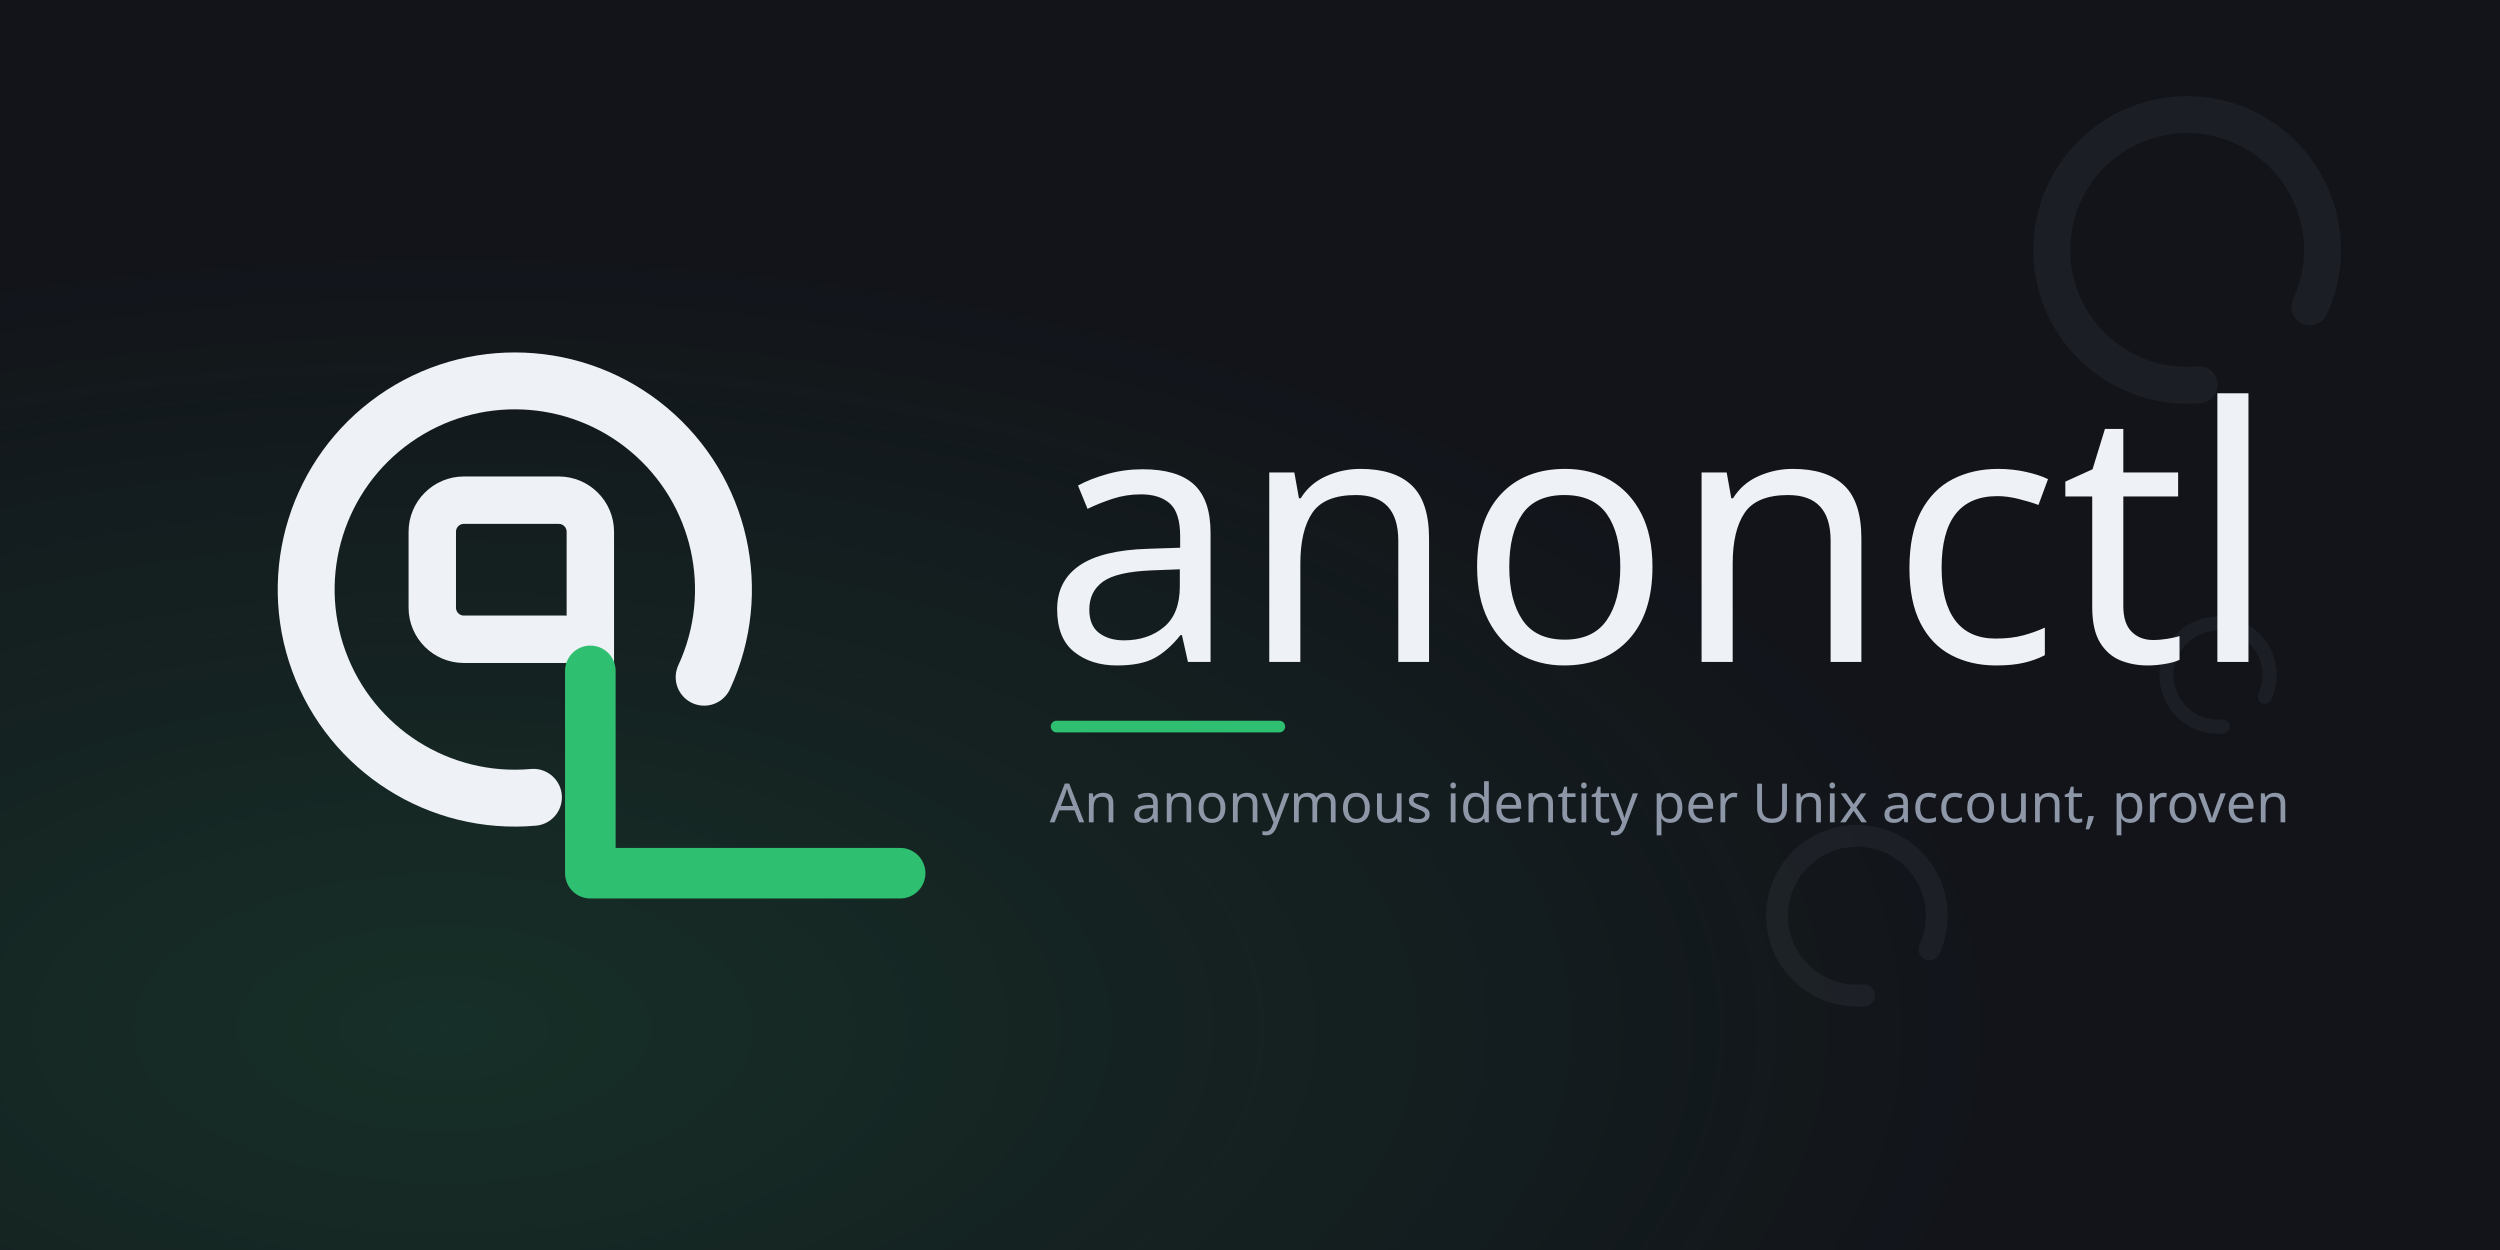
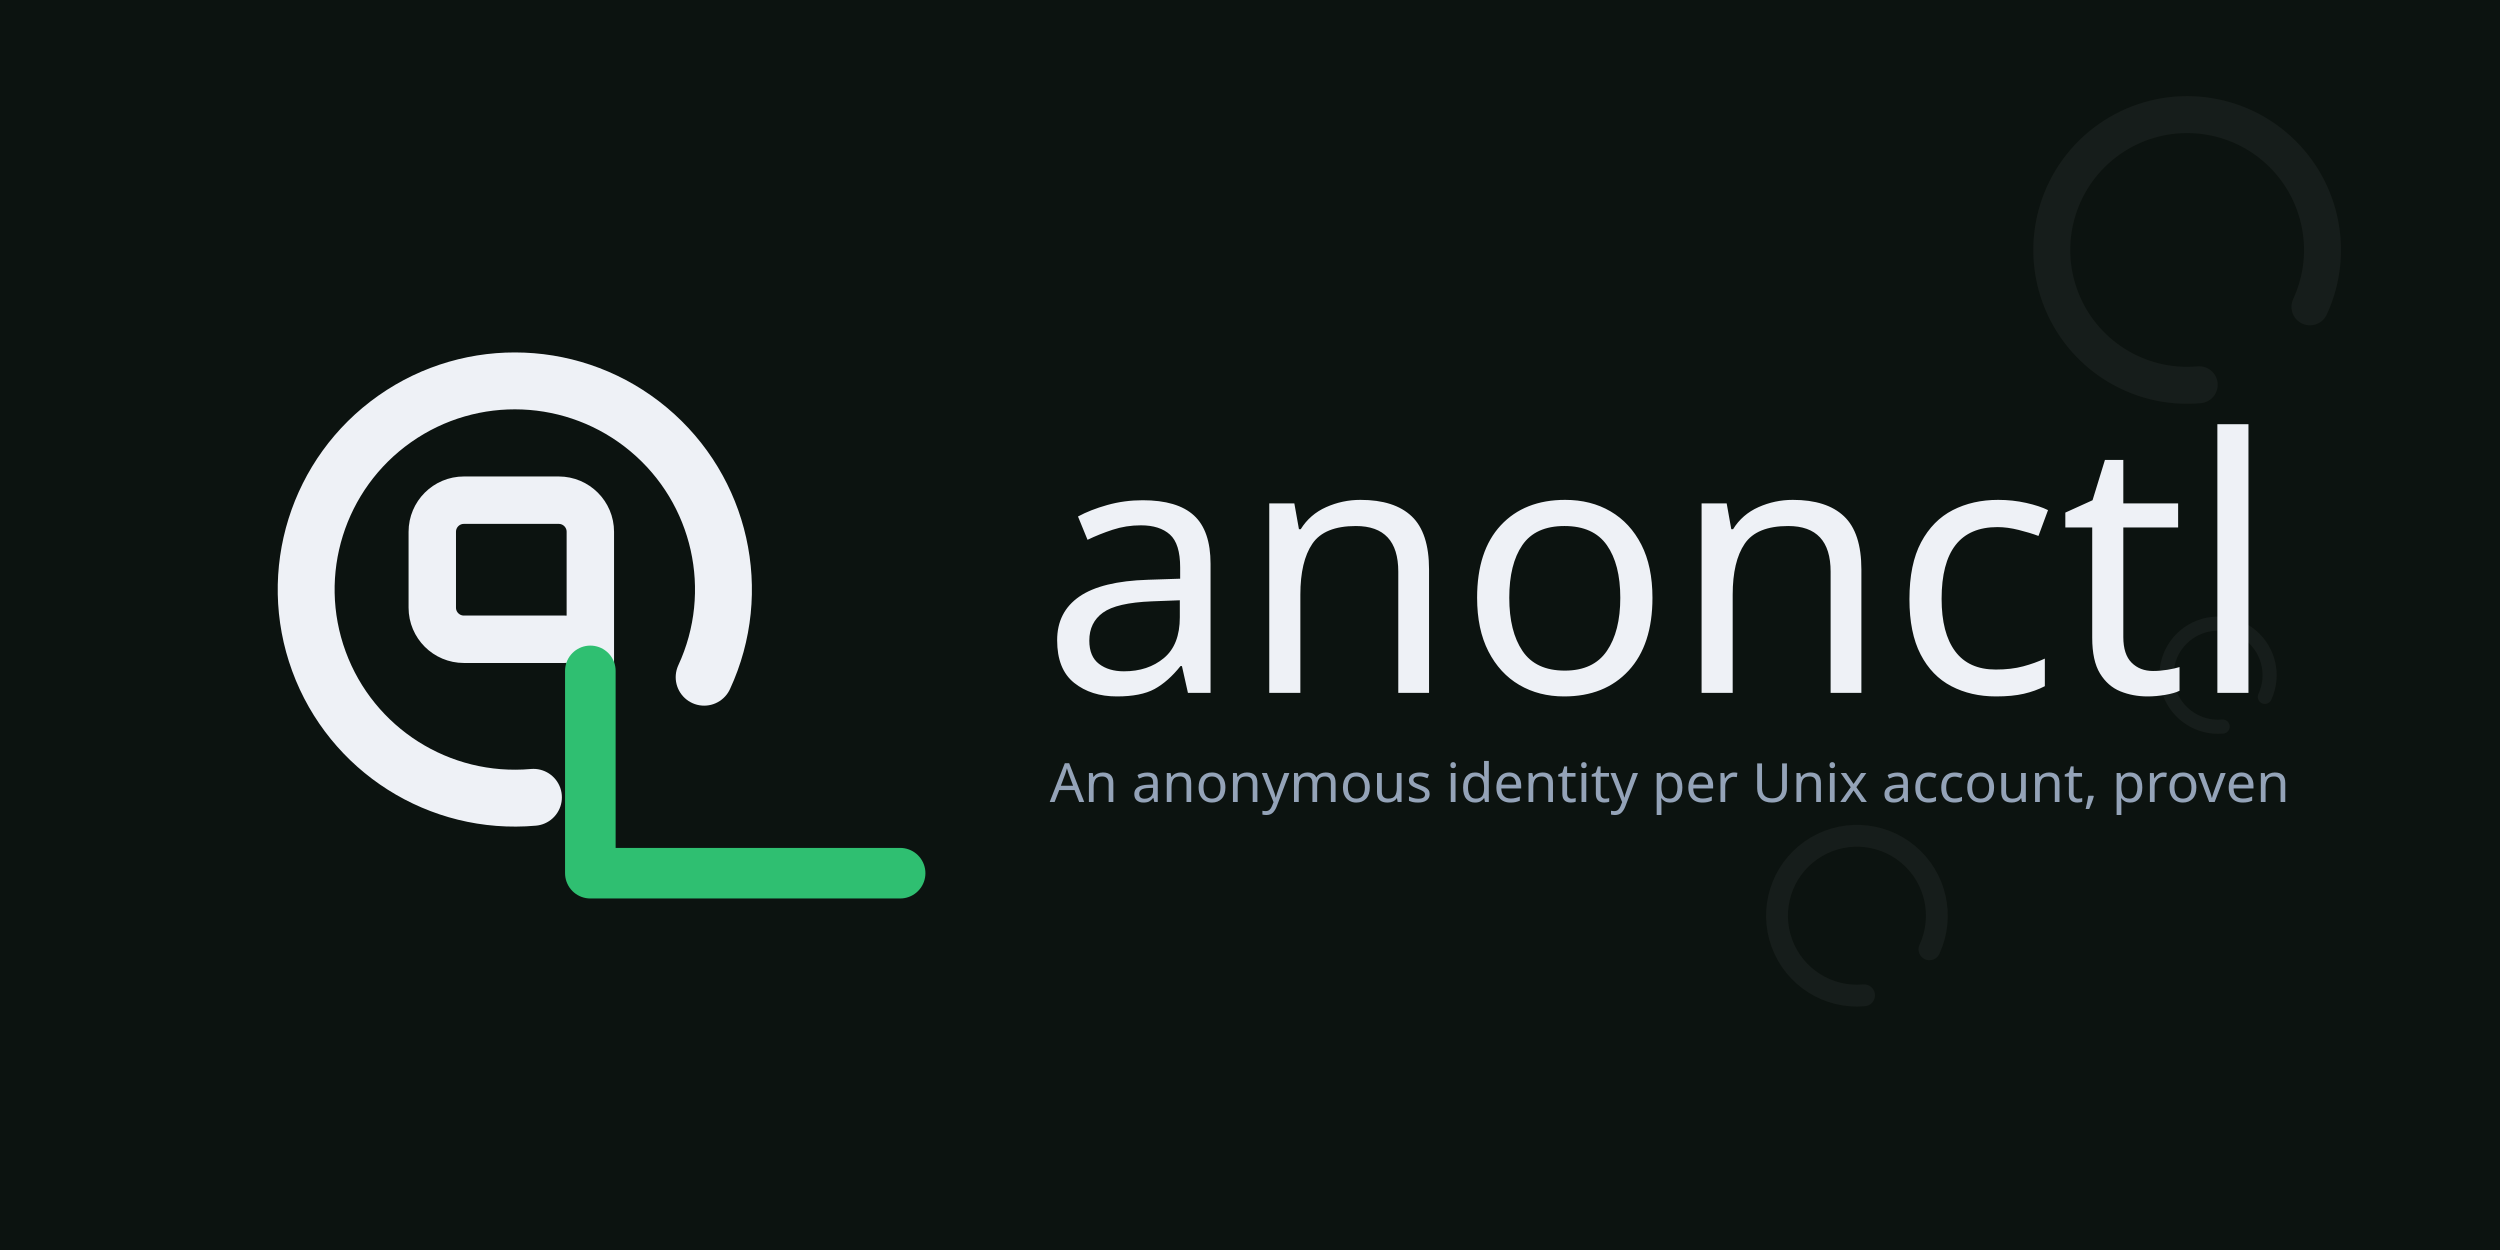
<svg xmlns="http://www.w3.org/2000/svg" viewBox="0 0 1280 640" width="1280" height="640">
-   <defs>
-     <radialGradient id="glow" cx="18%" cy="82%" r="62%">
-       <stop offset="0" stop-color="#2fbf71" stop-opacity="0.16" />
-       <stop offset="1" stop-color="#2fbf71" stop-opacity="0" />
-     </radialGradient>
-   </defs>
-   <rect width="1280" height="640" fill="#12141a" />
-   <rect width="1280" height="640" fill="url(#glow)" />
+   <rect width="1280" height="640" fill="#0c1310" />
  <g stroke="#eef1f6" fill="none" opacity="0.05" stroke-linecap="round">
    <g transform="translate(1000,8) scale(1.05)">
      <path d="M120 180 A66 66 0 1 1 174 142" stroke-width="18" />
    </g>
    <g transform="translate(880,398) scale(0.62)">
      <path d="M120 180 A66 66 0 1 1 174 142" stroke-width="18" />
    </g>
    <g transform="translate(1090,300) scale(0.4)">
      <path d="M120 180 A66 66 0 1 1 174 142" stroke-width="18" />
    </g>
  </g>
  <g transform="translate(78.9,116.9) scale(1.6185)" style="color: #eef1f6">
    <path d="M120 180 A66 66 0 1 1 174 142" fill="none" stroke="currentColor" stroke-width="18" stroke-linecap="round" />
    <path d="M138 140 V96 a10 10 0 0 0 -10 -10 H98 a10 10 0 0 0 -10 10 V120 a10 10 0 0 0 10 10 H130" fill="none" stroke="currentColor" stroke-width="15" stroke-linecap="round" stroke-linejoin="round" />
    <path d="M138 140 V204 H236" fill="none" stroke="#2fbf71" stroke-width="16" stroke-linecap="round" stroke-linejoin="round" />
  </g>
-   <text x="532.93" y="338.9" style="font-family:'Outfit SemiBold';font-size:180.995px;fill:#eef1f6">anonctl</text>
-   <rect x="538" y="369" width="120" height="6" rx="3" fill="#2fbf71" />
-   <text x="537.45" y="421.03" style="font-family:'Outfit SemiBold';font-size:27.707px;fill:#8e97a8">An anonymous identity per Unix account, proven</text>
+   <text x="532.93" y="354.76" style="font-family:'Outfit SemiBold';font-size:180.995px;fill:#eef1f6">anonctl</text>
+   <text x="537.45" y="410.63" style="font-family:'Outfit SemiBold';font-size:27.707px;fill:#94a3b8">An anonymous identity per Unix account, proven</text>
</svg>
